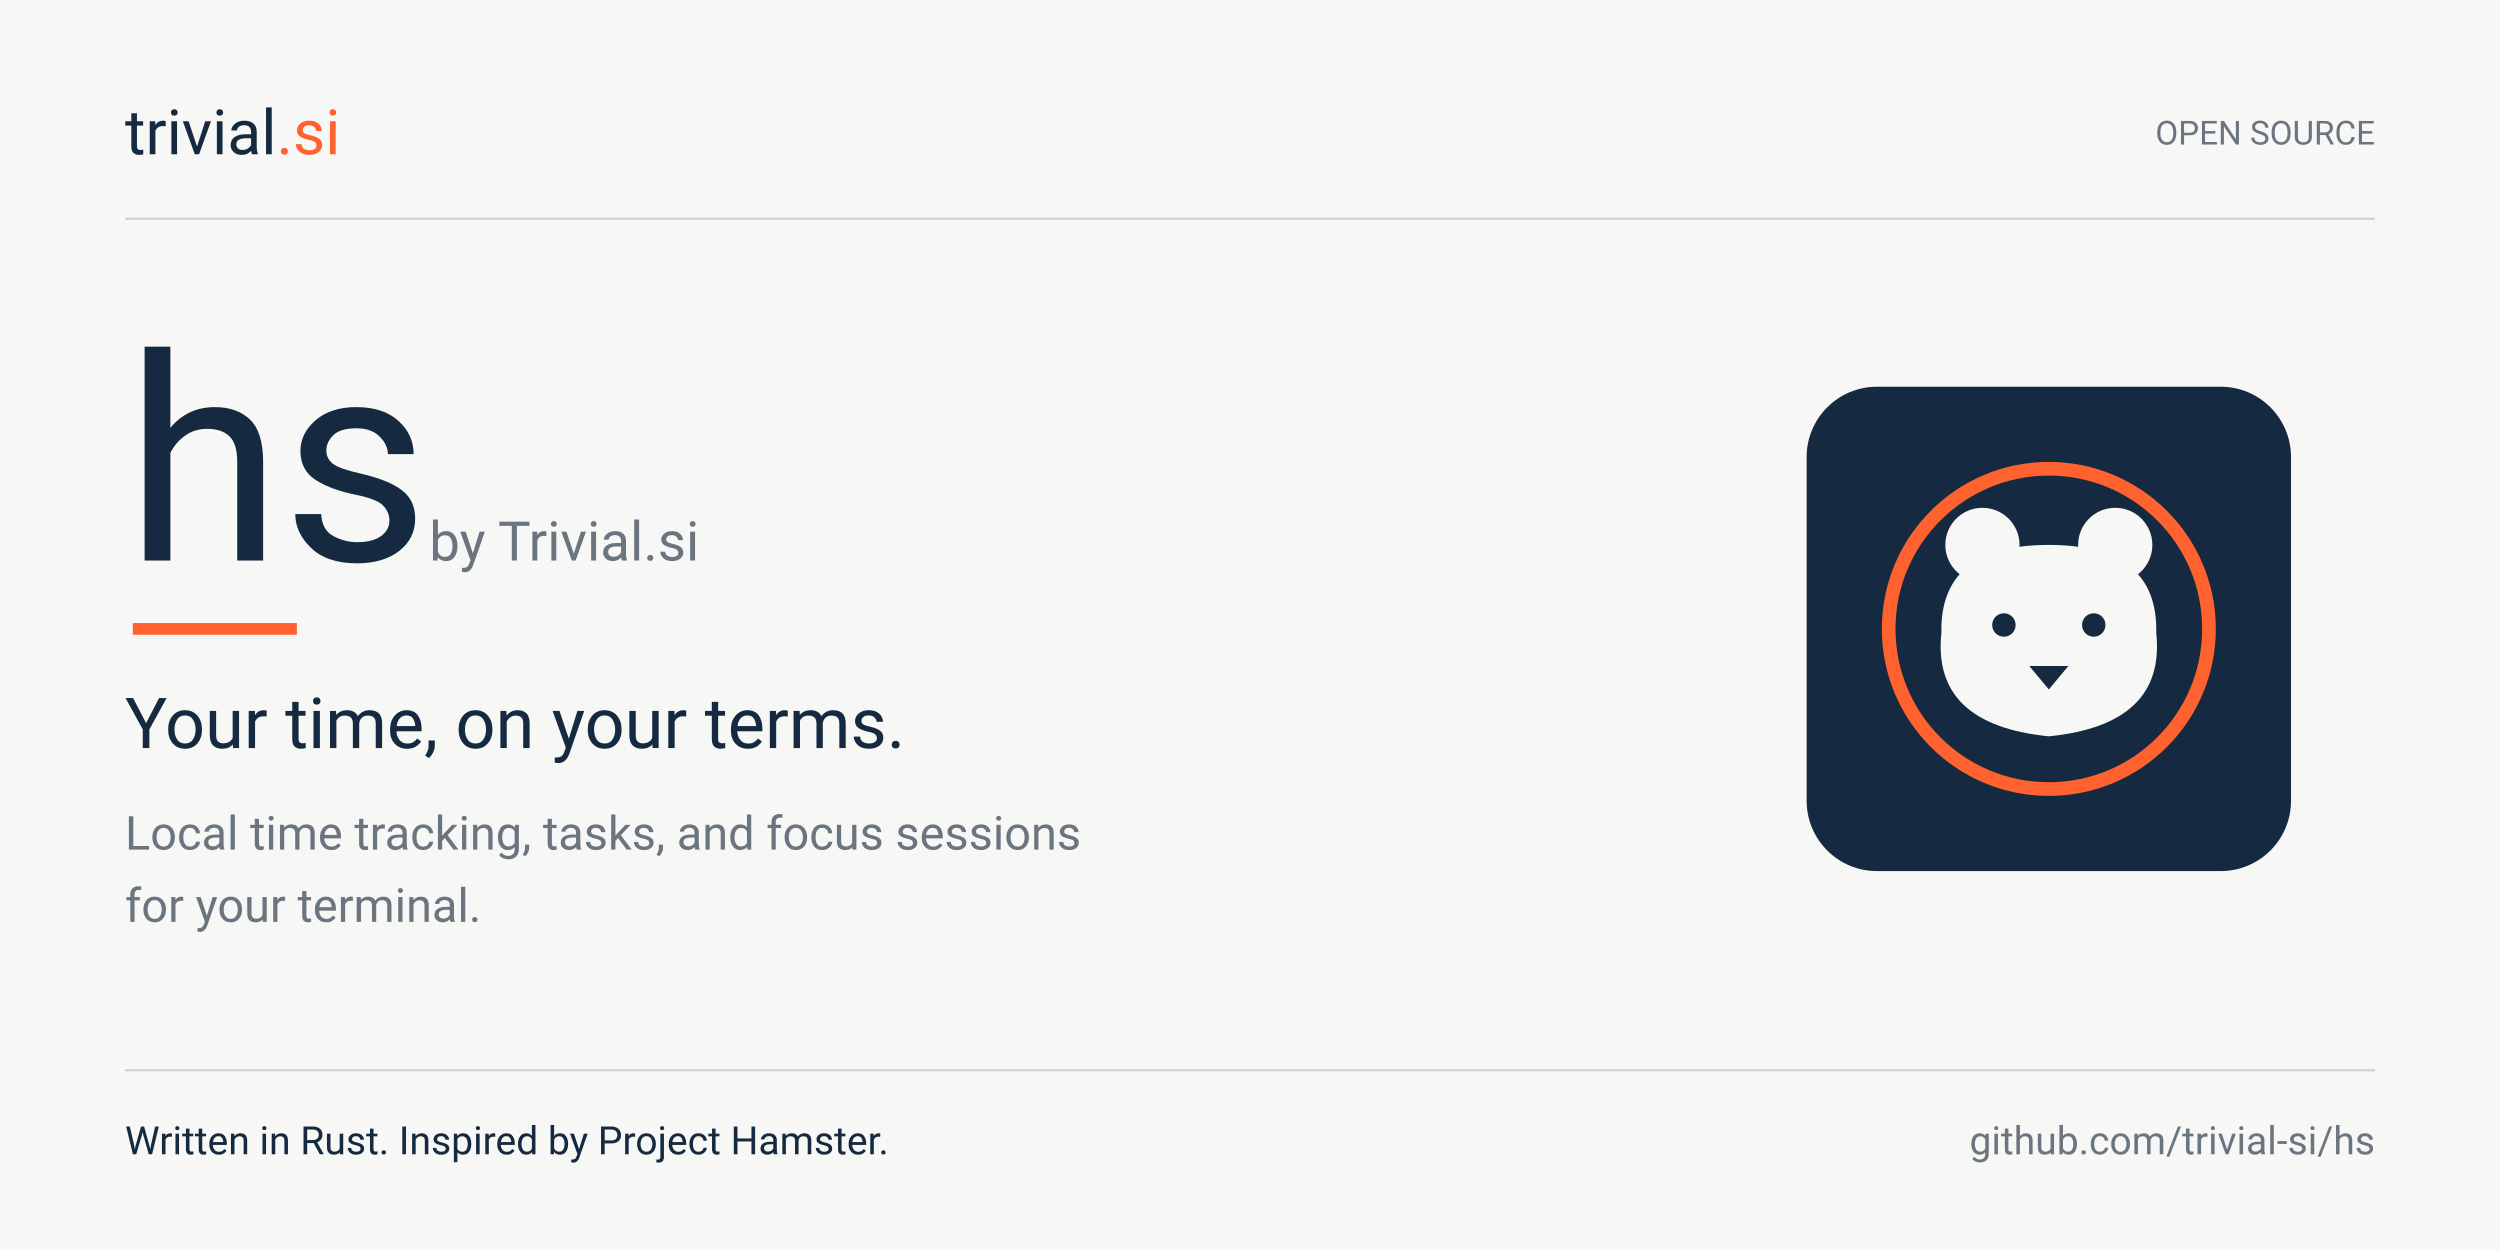
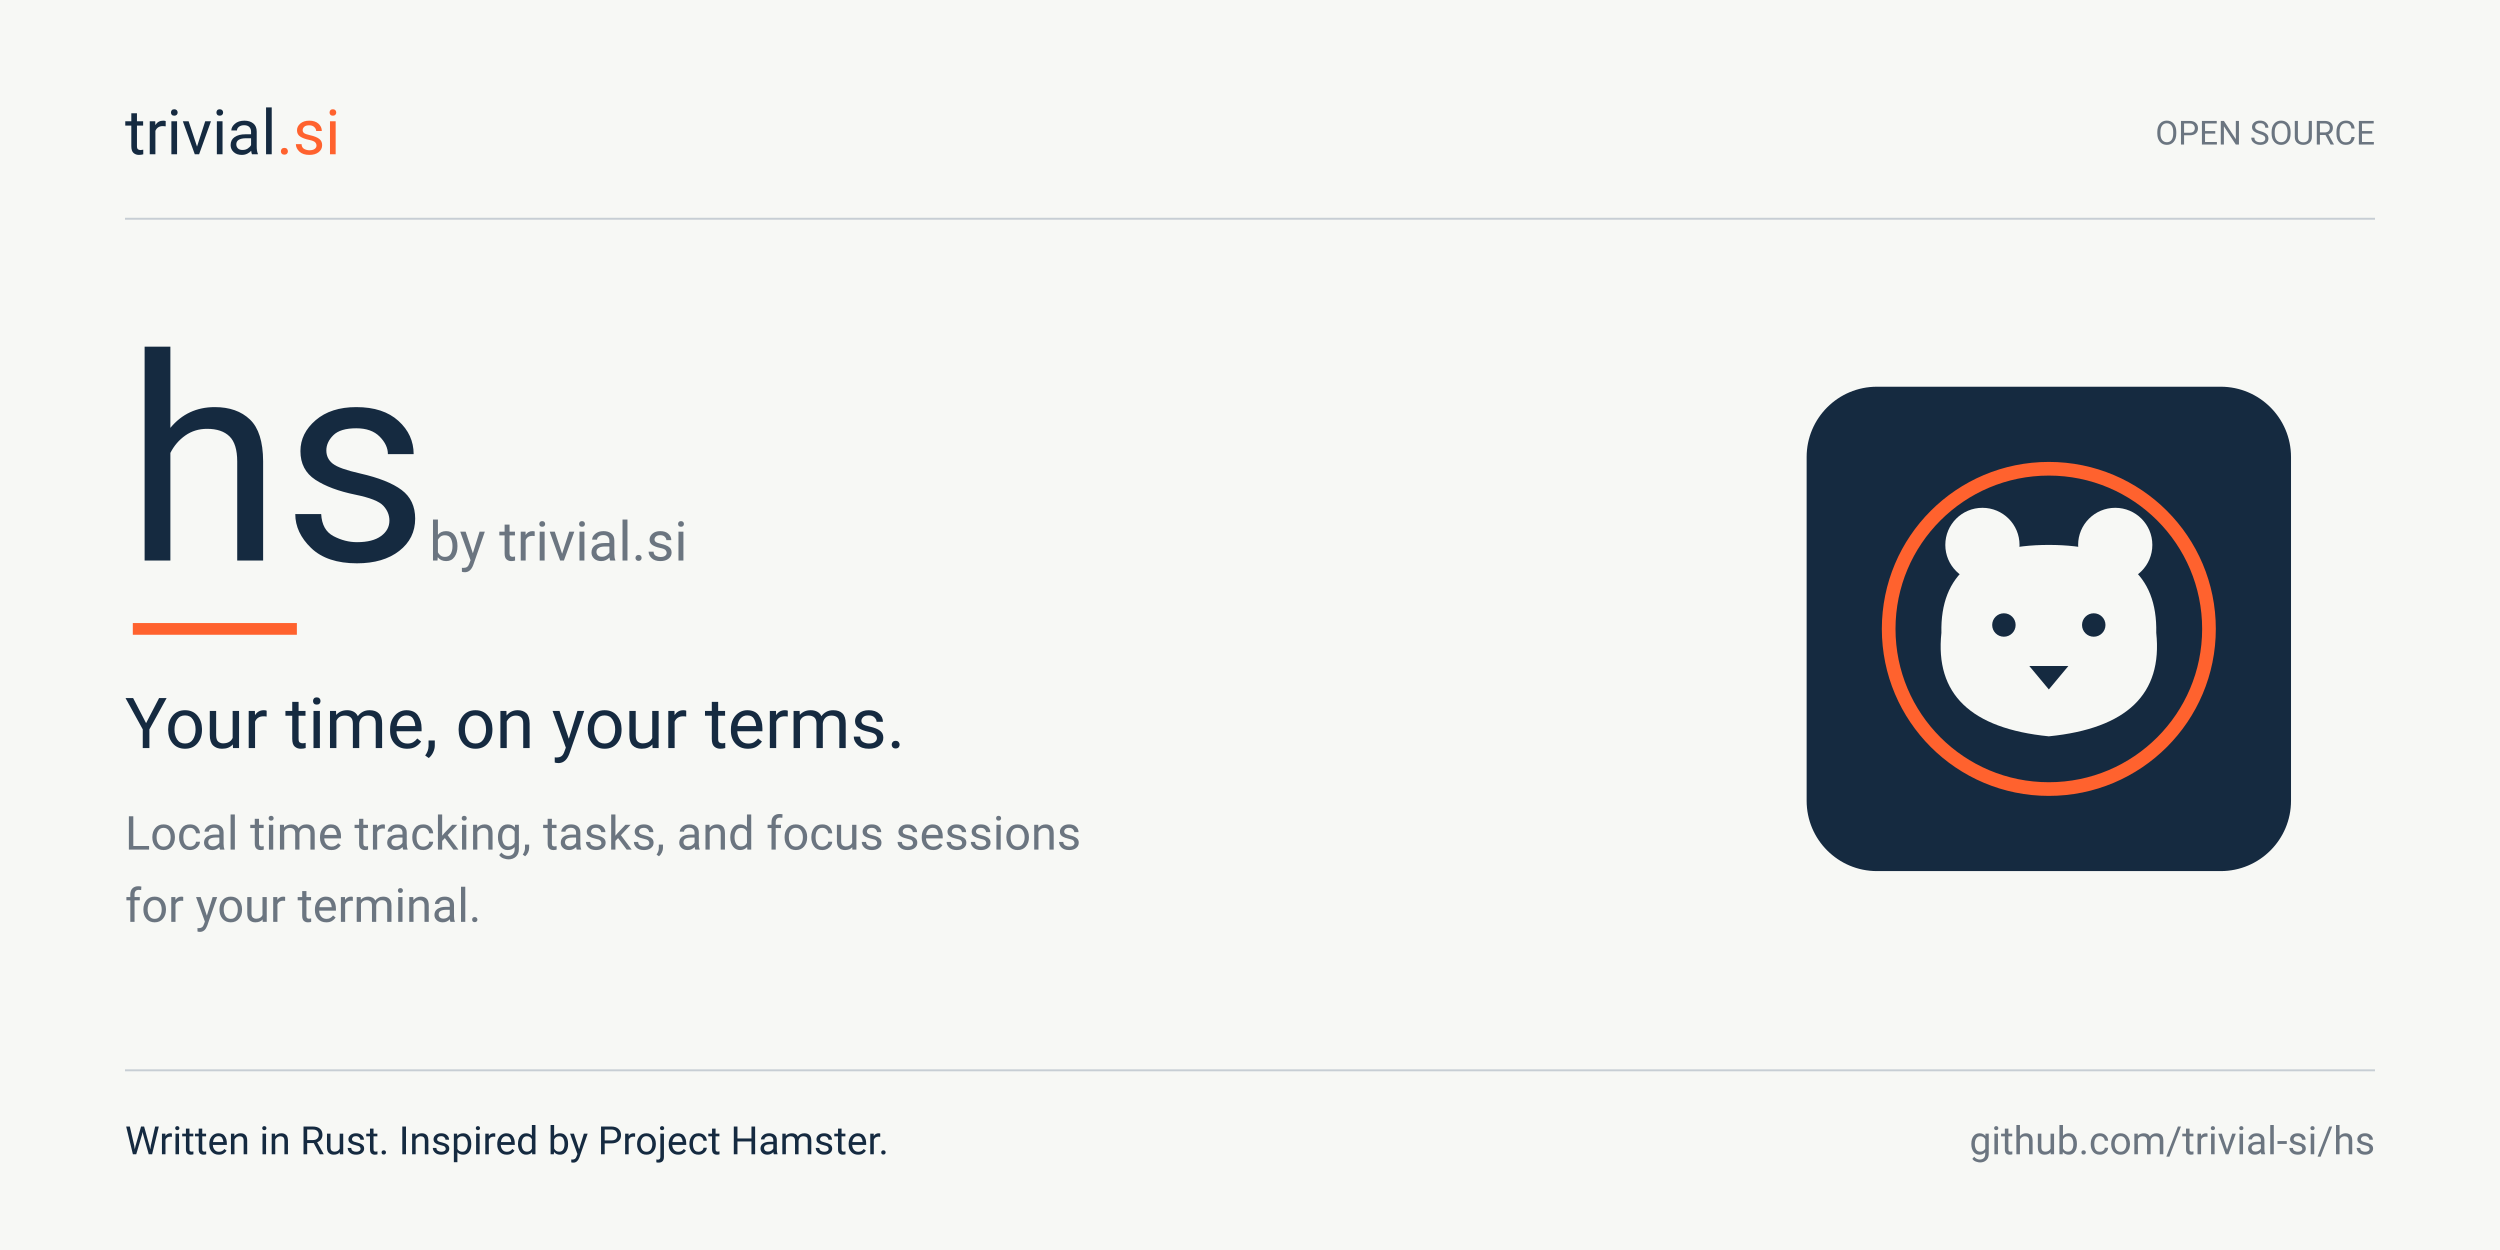
<svg xmlns="http://www.w3.org/2000/svg" width="1280" height="640" viewBox="0 0 1280 640" role="img" aria-labelledby="title desc">
  <rect width="1280" height="640" fill="#f7f8f5" />
  <path d="M64 112 H1216 M64 548 H1216" stroke="#c7ced4" stroke-width="1" />
  <g font-family="Roboto, Arial, sans-serif" fill="#152a40">
    <text x="64" y="79" font-size="32">trivial<tspan fill="#ff622e">.si</tspan>
    </text>
    <text x="1216" y="74" font-size="17" text-anchor="end" fill="#6b7580">OPEN SOURCE</text>
-     <text x="64" y="287" font-size="146">hs<tspan font-size="28" fill="#6b7580">  by Trivial.si</tspan>
+     <text x="64" y="287" font-size="146">hs<tspan font-size="28" fill="#6b7580">  by trivial.si</tspan>
    </text>
    <path d="M68 322 H152" stroke="#ff622e" stroke-width="6" />
    <text x="64" y="383" font-size="36">Your time, on your terms.</text>
    <text x="64" y="435" font-size="24" fill="#6b7580">Local time tracking, tasks, and focus sessions</text>
    <text x="64" y="472" font-size="24" fill="#6b7580">for your terminal.</text>
    <text x="64" y="591" font-size="20">Written in Rust. Inspired by Project Hamster.</text>
    <text x="1216" y="591" font-size="20" text-anchor="end" fill="#6b7580">github.com/trivial-si/hs</text>
  </g>
  <rect x="925" y="198" width="248" height="248" rx="36" fill="#152a40" />
  <circle cx="1049" cy="322" r="82" stroke="#ff622e" stroke-width="7" fill="none" />
  <g fill="#f7f8f5">
    <circle cx="1015" cy="279" r="19" />
    <circle cx="1083" cy="279" r="19" />
    <path d="M994 324 Q993 279 1049 279 Q1105 279 1104 324 Q1109 371 1049 377 Q989 371 994 324" />
  </g>
  <g fill="#152a40">
    <circle cx="1026" cy="320" r="6" />
    <circle cx="1072" cy="320" r="6" />
    <path d="M1039 341 H1059 L1049 353 Z" />
  </g>
</svg>
